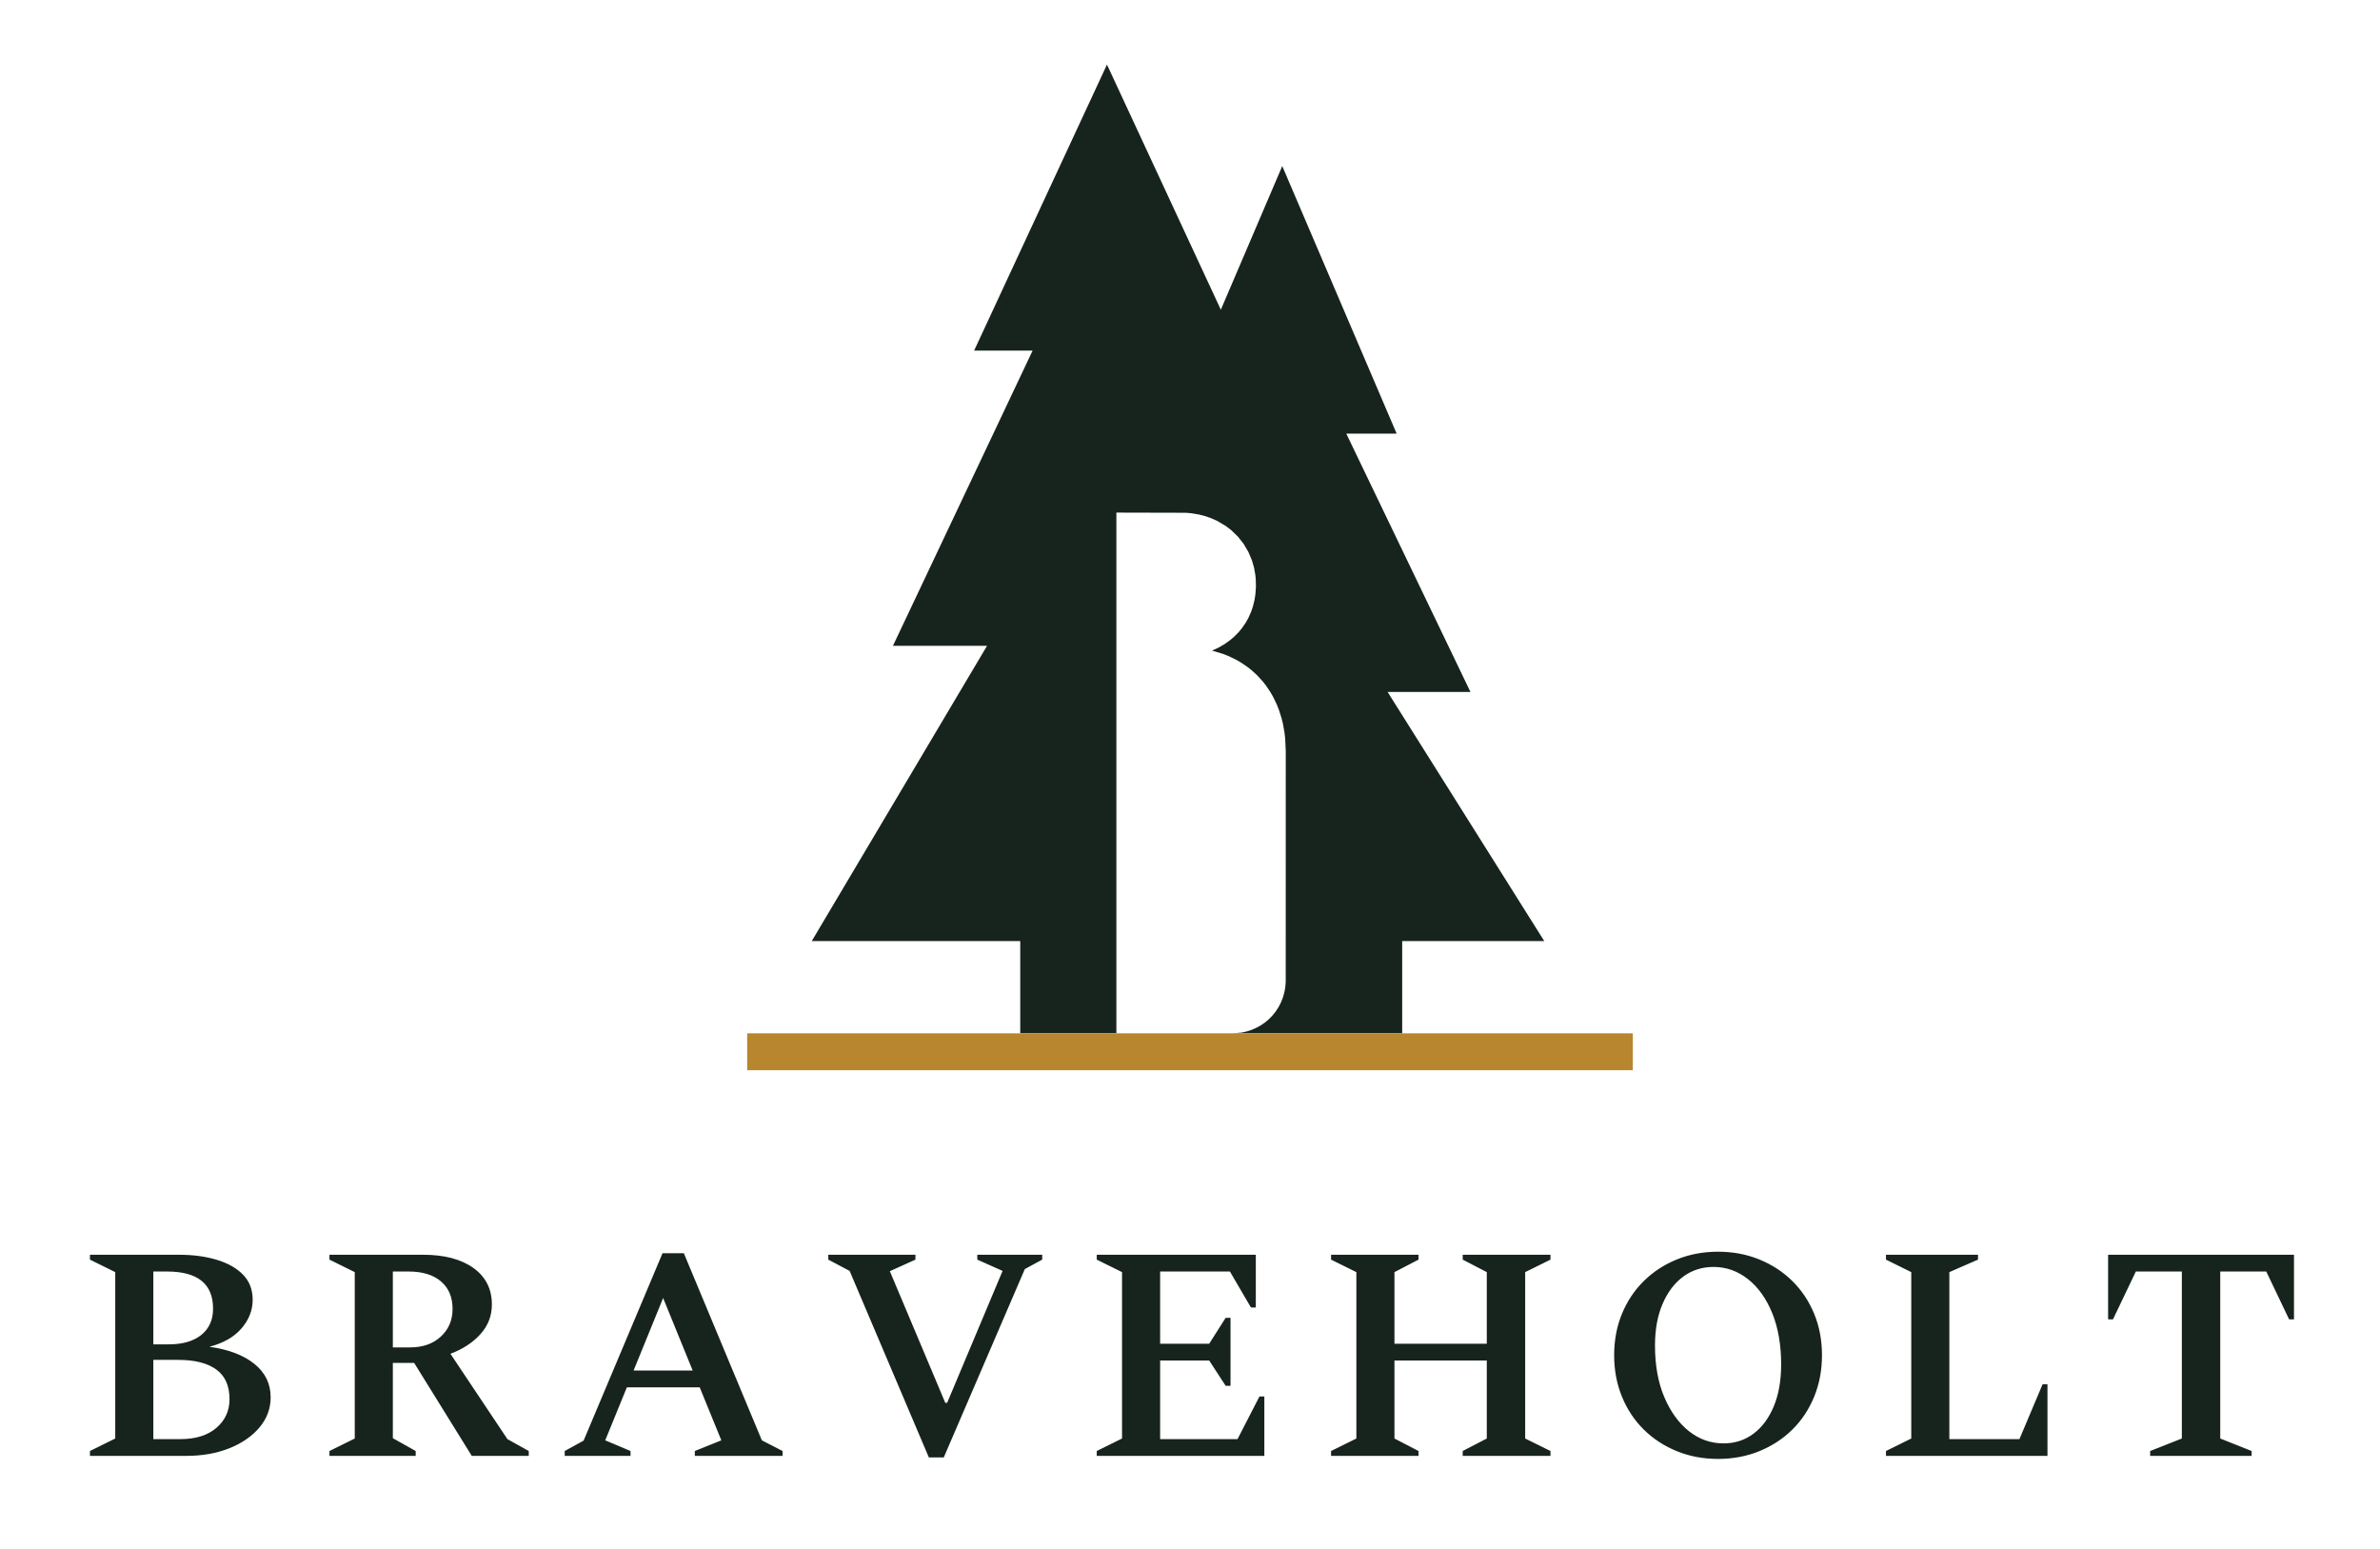
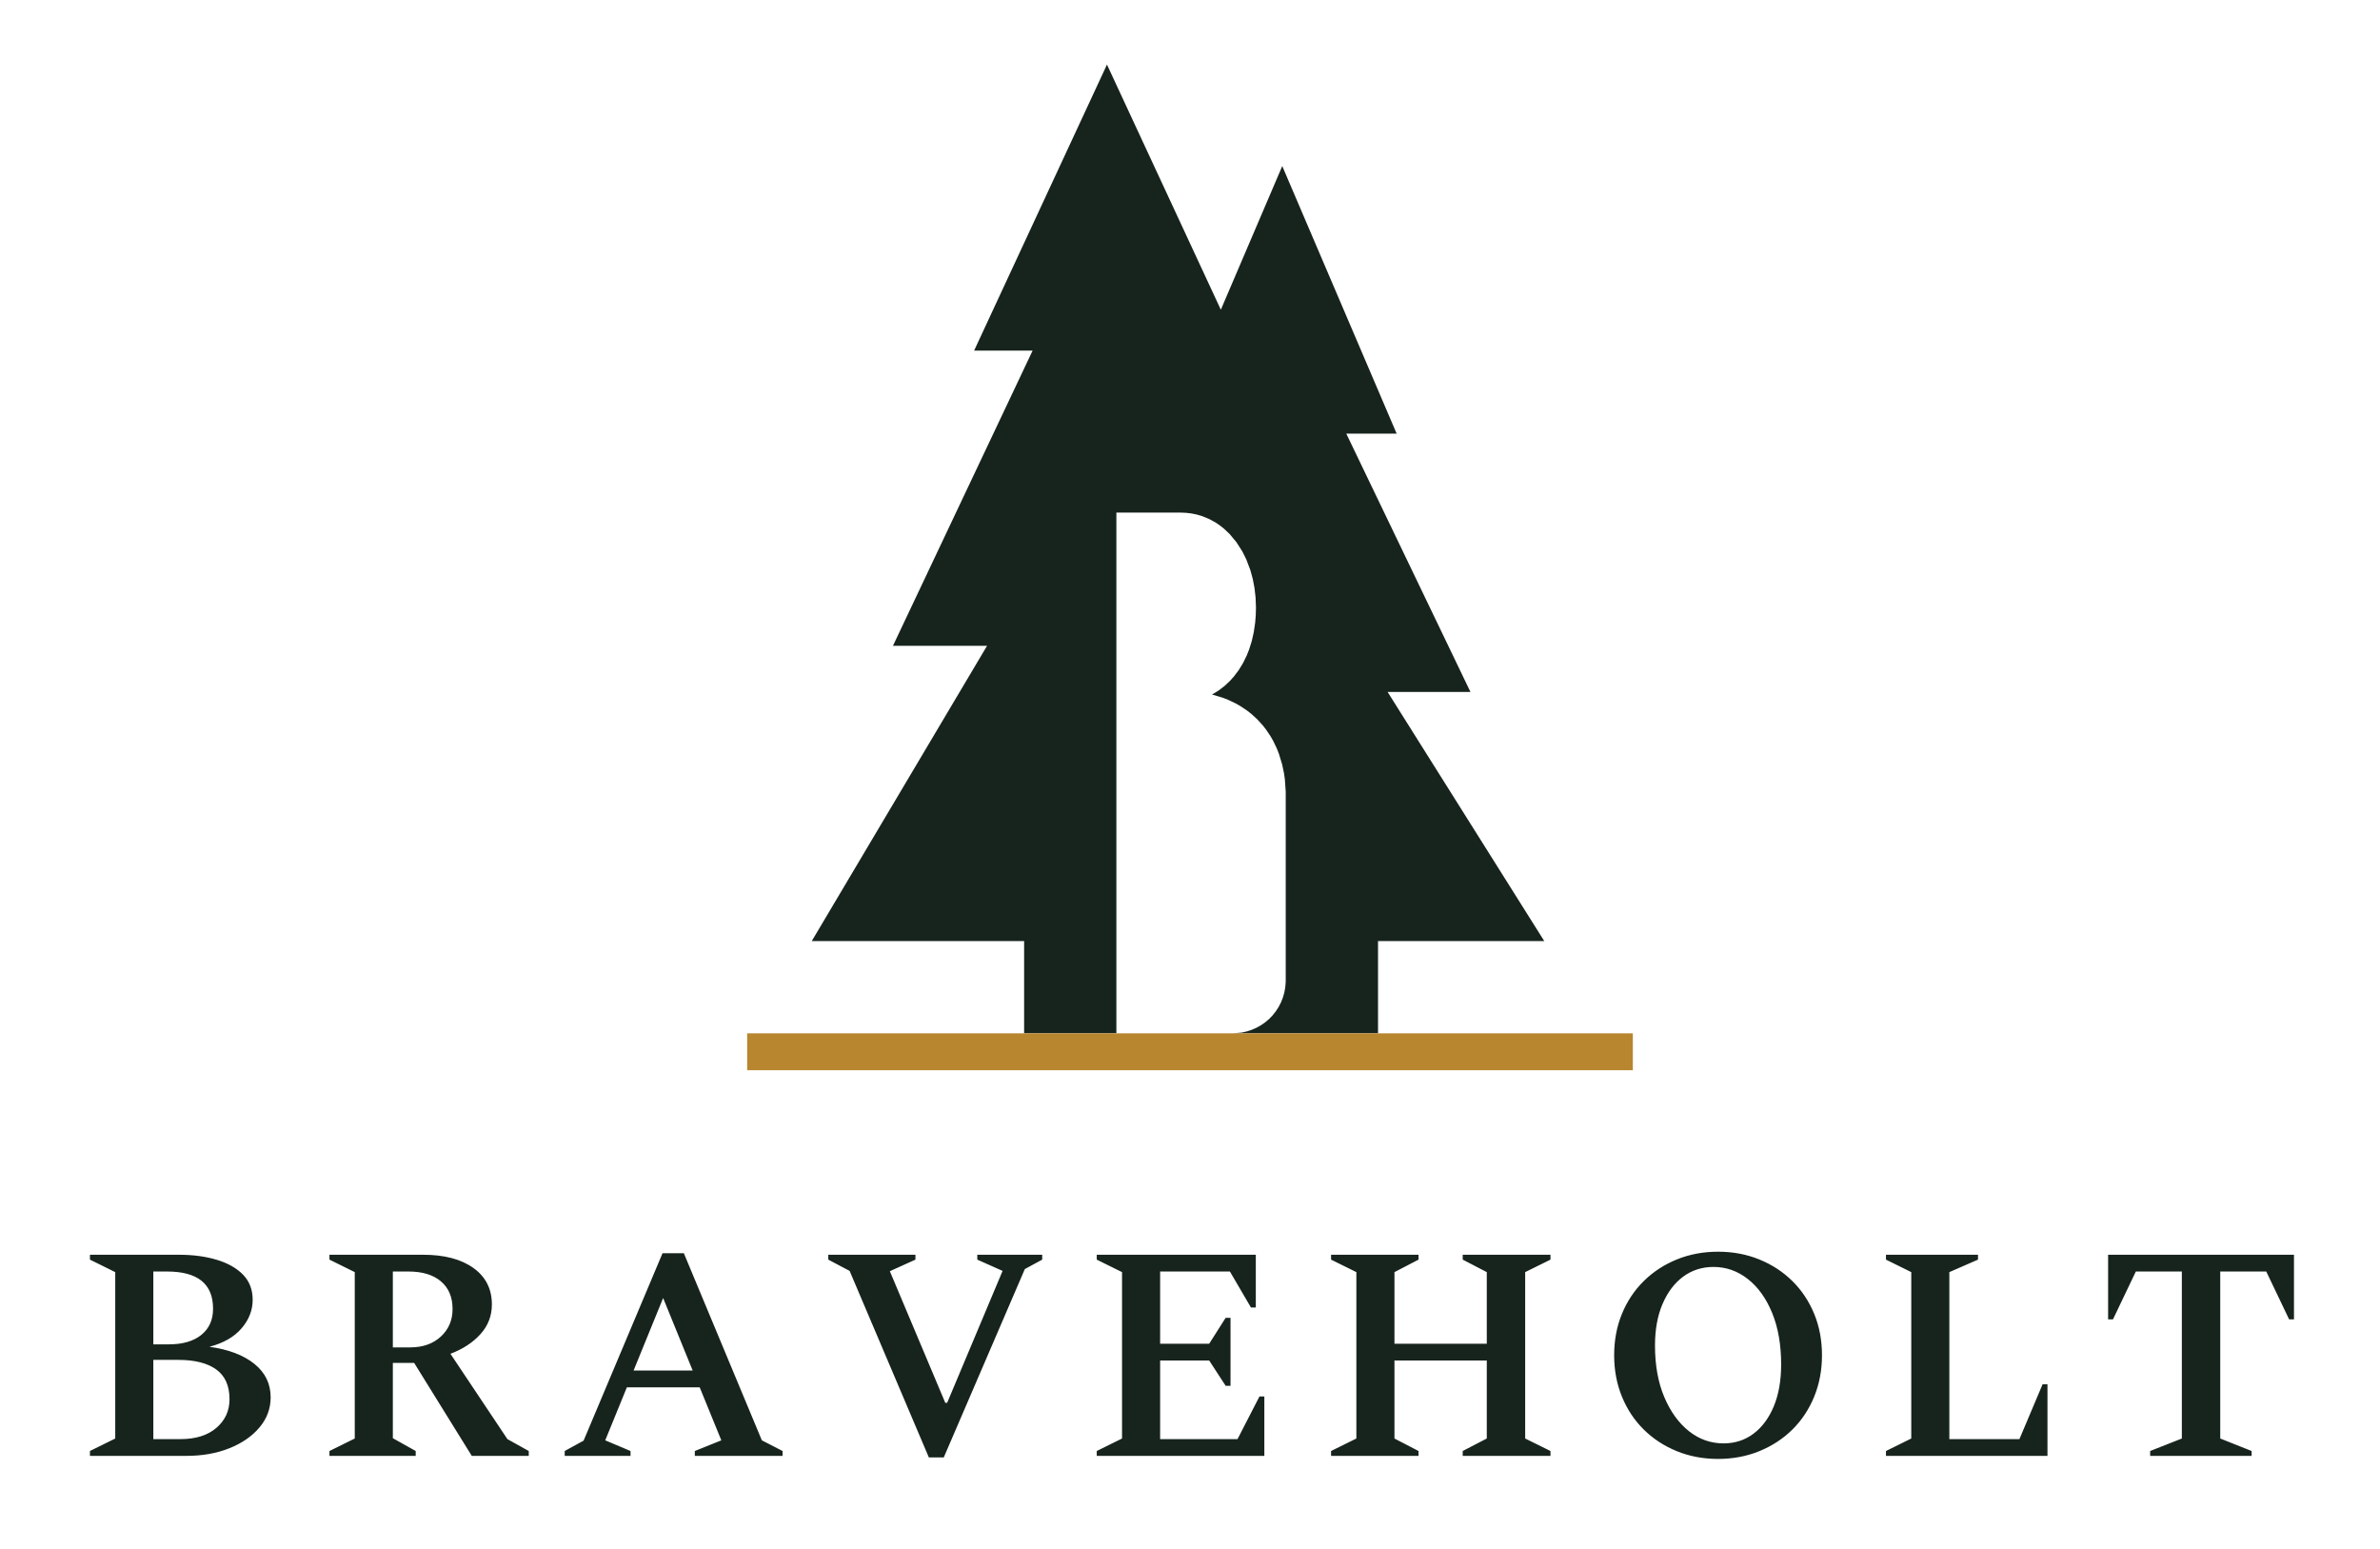
<svg xmlns="http://www.w3.org/2000/svg" viewBox="-32.495 0 128.990 83.900" role="img" aria-label="Braveholt">
-   <path fill="#17241D" fill-rule="evenodd" d="M21.000 35.000 L11.500 51.000 L22.800 51.000 L22.800 56.000 L28.010 56.000 L28.010 27.780 L31.789 27.789 L32.075 27.815 L32.490 27.885 L32.755 27.951 L33.137 28.080 L33.496 28.242 L33.938 28.505 L34.241 28.737 L34.602 29.087 L34.912 29.482 L35.166 29.916 L35.363 30.386 L35.470 30.759 L35.540 31.149 L35.566 31.416 L35.574 31.796 L35.545 32.207 L35.499 32.503 L35.406 32.881 L35.314 33.151 L35.162 33.493 L35.027 33.735 L34.820 34.038 L34.645 34.250 L34.387 34.511 L34.176 34.690 L33.873 34.907 L33.545 35.097 L33.195 35.260 L33.791 35.438 L34.074 35.550 L34.479 35.743 L34.735 35.889 L35.098 36.133 L35.326 36.311 L35.646 36.604 L35.938 36.923 L36.117 37.151 L36.361 37.515 L36.508 37.771 L36.702 38.175 L36.814 38.458 L36.956 38.900 L37.033 39.207 L37.119 39.685 L37.158 40.015 L37.190 40.700 L37.188 53.210 L37.164 53.506 L37.112 53.792 L37.032 54.067 L36.928 54.329 L36.800 54.577 L36.649 54.810 L36.477 55.026 L36.285 55.225 L36.074 55.404 L35.846 55.562 L35.603 55.698 L35.345 55.810 L35.075 55.898 L34.793 55.960 L34.300 56.000 L43.500 56.000 L43.500 51.000 L51.200 51.000 L42.710 37.500 L47.200 37.500 L40.470 23.500 L43.200 23.500 L37.000 9.000 L33.671 16.785 L27.500 3.500 L20.300 19.000 L23.470 19.000 L15.900 35.000Z" />
+   <path fill="#17241D" fill-rule="evenodd" d="M21.000 35.000 L11.500 51.000 L23.010 51.000 L23.010 56.000 L28.010 56.000 L28.010 27.780 L31.495 27.780 L31.789 27.792 L32.075 27.826 L32.354 27.882 L32.624 27.960 L33.012 28.115 L33.379 28.313 L33.611 28.469 L33.832 28.643 L34.143 28.936 L34.516 29.383 L34.839 29.889 L35.046 30.304 L35.272 30.900 L35.402 31.376 L35.497 31.875 L35.555 32.394 L35.575 32.931 L35.564 33.345 L35.532 33.746 L35.457 34.257 L35.347 34.743 L35.203 35.201 L35.074 35.526 L34.874 35.933 L34.645 36.309 L34.387 36.653 L34.176 36.890 L33.873 37.175 L33.545 37.426 L33.195 37.640 L33.791 37.818 L34.074 37.930 L34.479 38.123 L34.735 38.269 L35.098 38.513 L35.326 38.691 L35.646 38.984 L35.938 39.303 L36.117 39.531 L36.361 39.895 L36.508 40.151 L36.702 40.555 L36.814 40.838 L36.996 41.433 L37.094 41.904 L37.141 42.229 L37.188 42.906 L37.188 53.210 L37.164 53.506 L37.112 53.792 L37.032 54.067 L36.928 54.329 L36.800 54.577 L36.649 54.810 L36.477 55.026 L36.285 55.225 L36.074 55.404 L35.846 55.562 L35.603 55.698 L35.345 55.810 L35.075 55.898 L34.793 55.960 L34.300 56.000 L42.190 56.000 L42.190 51.000 L51.200 51.000 L42.710 37.500 L47.200 37.500 L40.470 23.500 L43.200 23.500 L37.000 9.000 L33.671 16.785 L27.500 3.500 L20.300 19.000 L23.470 19.000 L15.900 35.000Z" />
  <path fill="#B8862E" d="M8 56 H56 V58 H8Z" />
  <path fill="#17241D" transform="translate(-28.495 78.900) scale(0.016515)" d="M53 0V-16L136 -57V-603L53 -644V-660H345Q414 -660 469.0 -643.5Q524 -627 555.5 -594.5Q587 -562 587 -512Q587 -461 550.5 -418.5Q514 -376 445 -358Q539 -345 592.5 -302.0Q646 -259 646 -192Q646 -137 609.5 -93.5Q573 -50 510.5 -25.0Q448 0 369 0ZM306 -605H261V-366H312Q380 -366 418.5 -397.0Q457 -428 457 -483Q457 -605 306 -605ZM343 -315H261V-55H350Q425 -55 468.0 -92.0Q511 -129 511 -186Q511 -252 467.5 -283.5Q424 -315 343 -315ZM839.0 0V-16L922.0 -57V-603L839.0 -644V-660H1146.0Q1251.0 -660 1311.5 -616.5Q1372.0 -573 1372.0 -497Q1372.0 -441 1334.5 -399.5Q1297.0 -358 1236.0 -335L1423.0 -55L1493.0 -16V0H1306.0L1117.0 -305H1047.0V-58L1122.0 -16V0ZM1098.0 -605H1047.0V-356H1104.0Q1166.0 -356 1204.5 -391.5Q1243.0 -427 1243.0 -482Q1243.0 -540 1205.0 -572.5Q1167.0 -605 1098.0 -605ZM1611.0 0V-16L1673.0 -50L1932.0 -665H2002.0L2258.0 -51L2326.0 -16V0H2038.0V-16L2125.0 -51L2054.0 -225H1815.0L1744.0 -51L1827.0 -16V0ZM1837.0 -280H2031.0L1934.0 -518ZM2806.0 5 2546.0 -607 2476.0 -644V-660H2762.0V-644L2678.0 -606L2860.0 -174H2866.0L3048.0 -607L2965.0 -644V-660H3178.0V-644L3121.0 -613L2855.0 5ZM3357.0 0V-16L3440.0 -57V-603L3357.0 -644V-660H3879.0V-487H3863.0L3794.0 -605H3565.0V-368H3726.0L3780.0 -453H3796.0V-230H3780.0L3726.0 -313H3565.0V-55H3819.0L3891.0 -195H3907.0V0ZM4126.0 0V-16L4209.0 -57V-603L4126.0 -644V-660H4413.0V-644L4334.0 -603V-368H4637.0V-603L4558.0 -644V-660H4846.0V-644L4763.0 -603V-57L4846.0 -16V0H4558.0V-16L4637.0 -57V-313H4334.0V-57L4413.0 -16V0ZM5396.0 10Q5323.0 10 5260.5 -15.5Q5198.0 -41 5152.0 -86.5Q5106.0 -132 5080.5 -194.5Q5055.0 -257 5055.0 -330Q5055.0 -404 5080.5 -466.0Q5106.0 -528 5152.0 -573.5Q5198.0 -619 5260.5 -644.5Q5323.0 -670 5396.0 -670Q5469.0 -670 5531.5 -644.5Q5594.0 -619 5640.0 -573.5Q5686.0 -528 5711.5 -466.0Q5737.0 -404 5737.0 -330Q5737.0 -257 5711.5 -194.5Q5686.0 -132 5640.0 -86.5Q5594.0 -41 5531.5 -15.5Q5469.0 10 5396.0 10ZM5414.0 -41Q5470.0 -41 5512.5 -73.0Q5555.0 -105 5579.0 -163.0Q5603.0 -221 5603.0 -300Q5603.0 -397 5573.5 -469.0Q5544.0 -541 5493.5 -580.5Q5443.0 -620 5381.0 -620Q5325.0 -620 5282.0 -588.5Q5239.0 -557 5214.0 -499.0Q5189.0 -441 5189.0 -362Q5189.0 -265 5219.5 -193.0Q5250.0 -121 5300.5 -81.0Q5351.0 -41 5414.0 -41ZM5947.0 0V-16L6030.0 -57V-603L5947.0 -644V-660H6249.0V-644L6155.0 -603V-55H6385.0L6461.0 -235H6477.0V0ZM6814.0 0V-16L6918.0 -57V-605H6767.0L6692.0 -448H6676.0V-660H7286.0V-448H7270.0L7195.0 -605H7044.0V-57L7147.0 -16V0Z" />
</svg>
